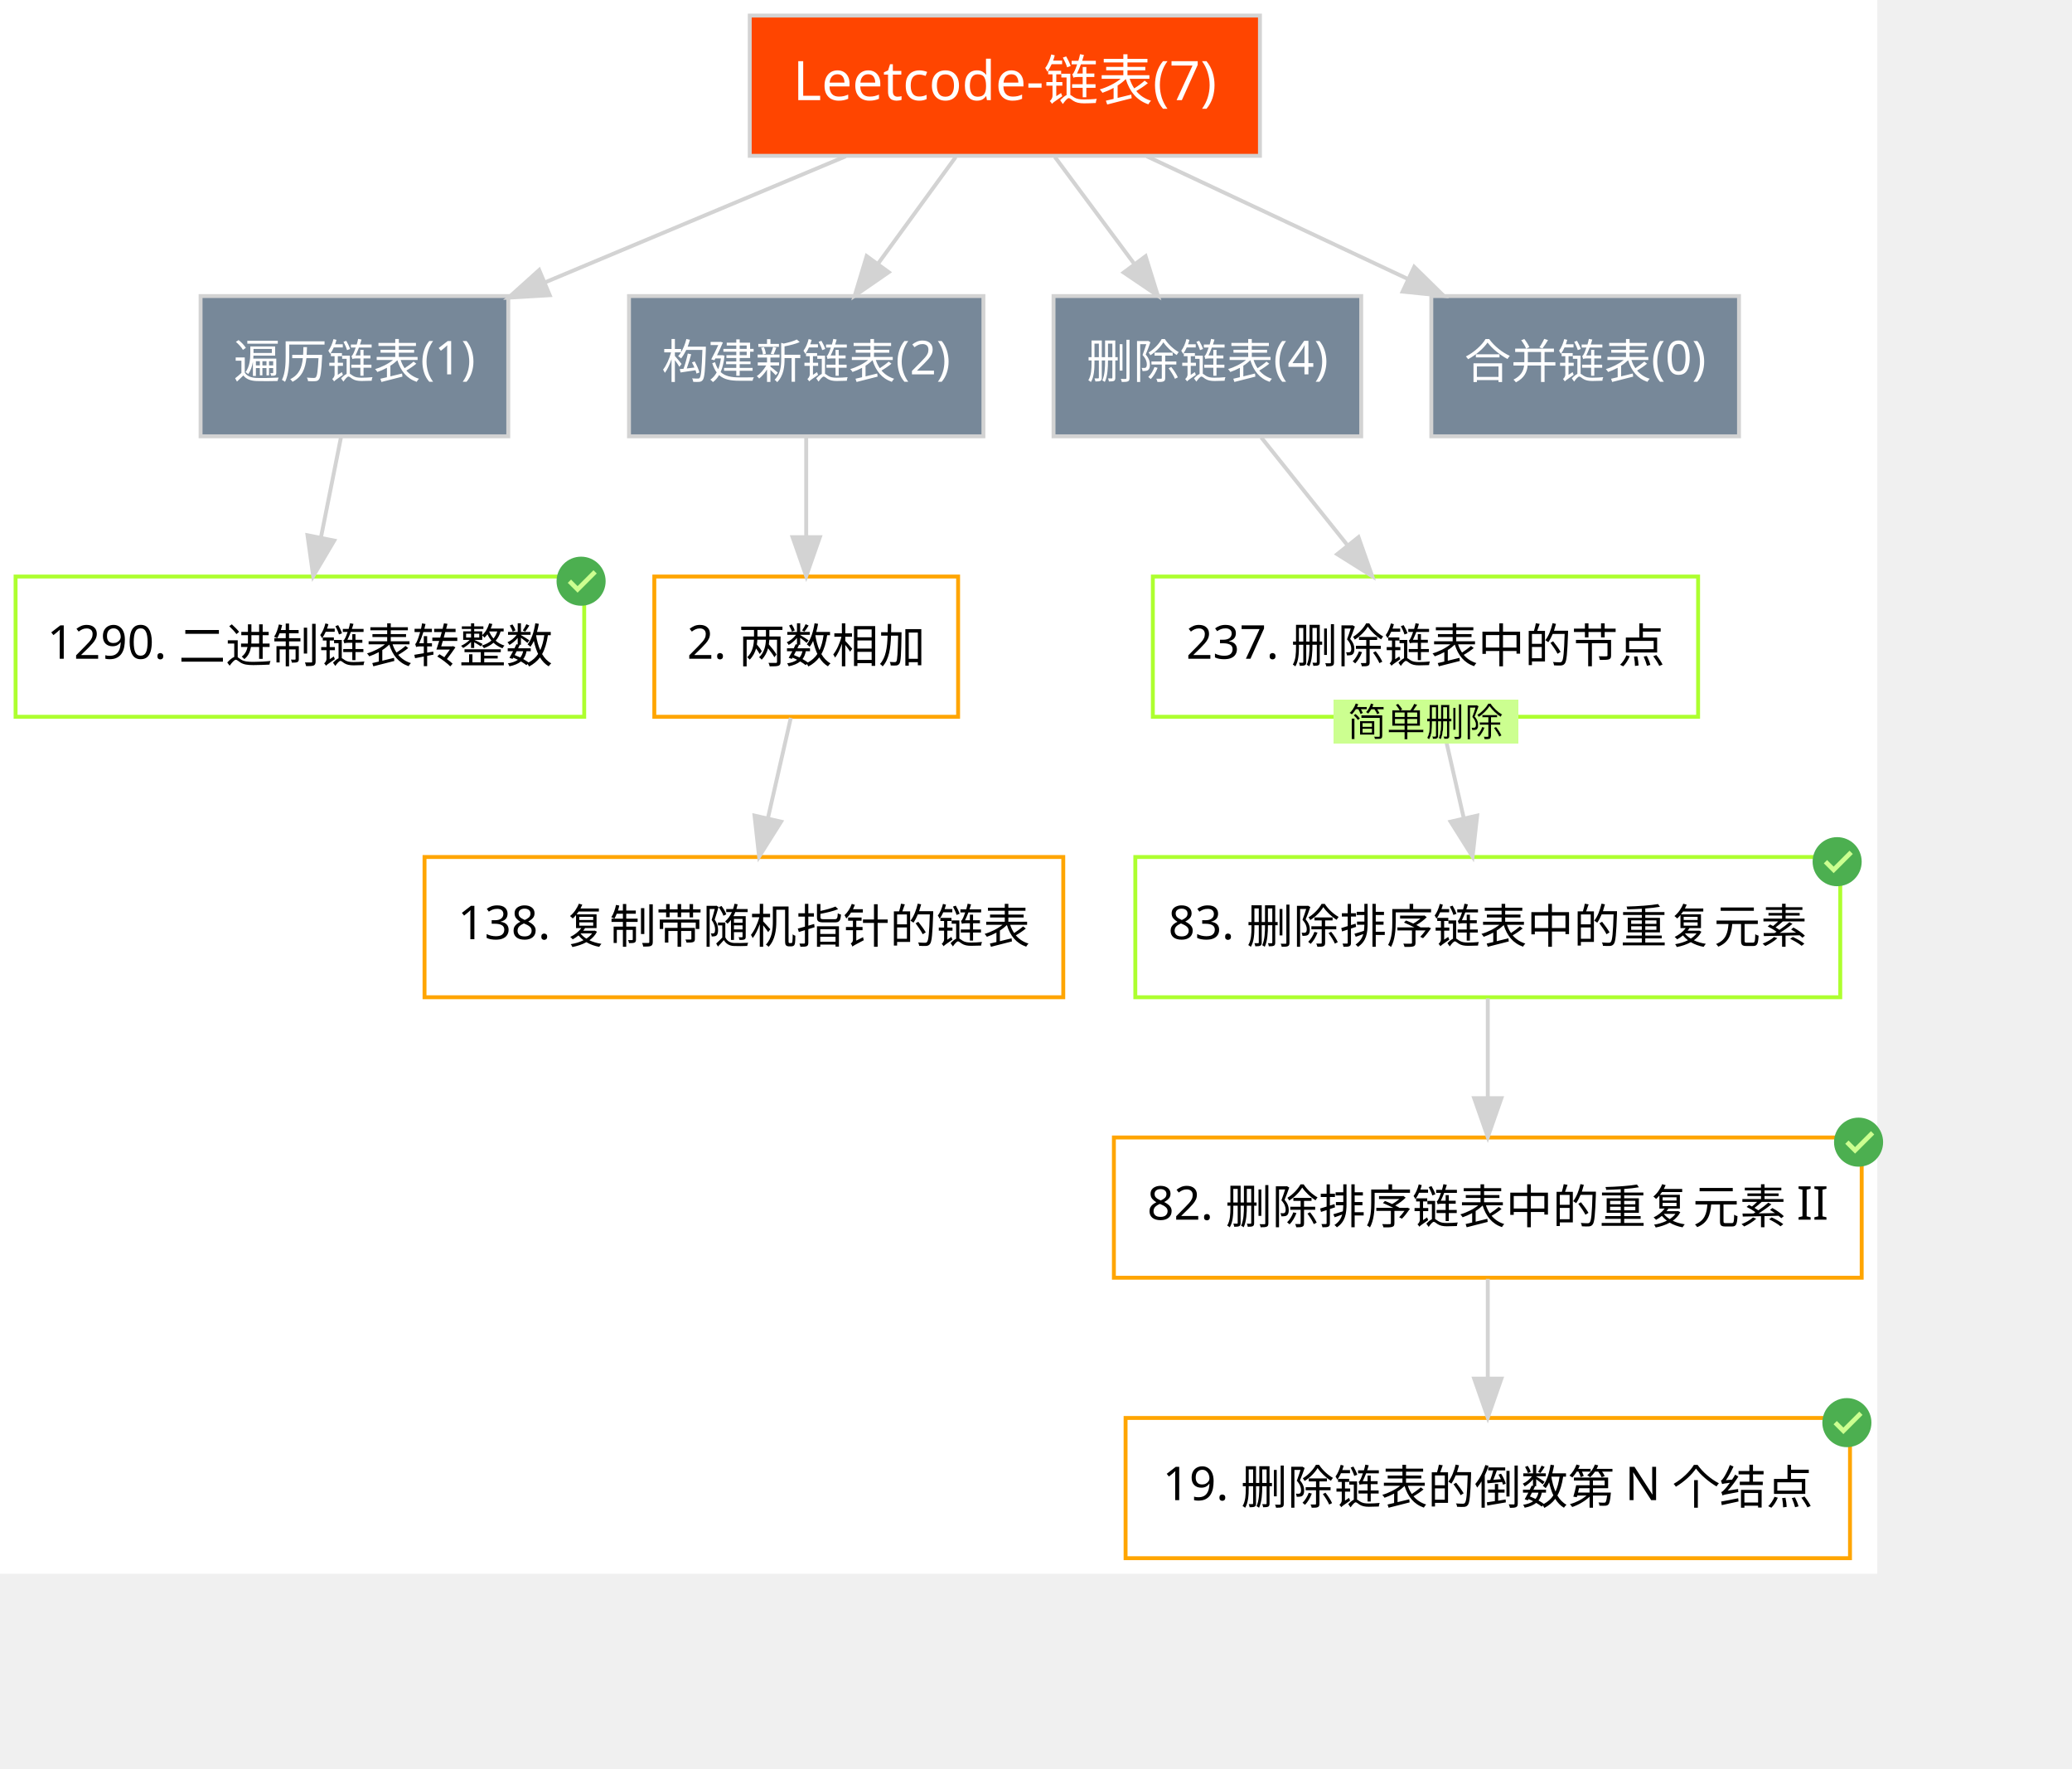
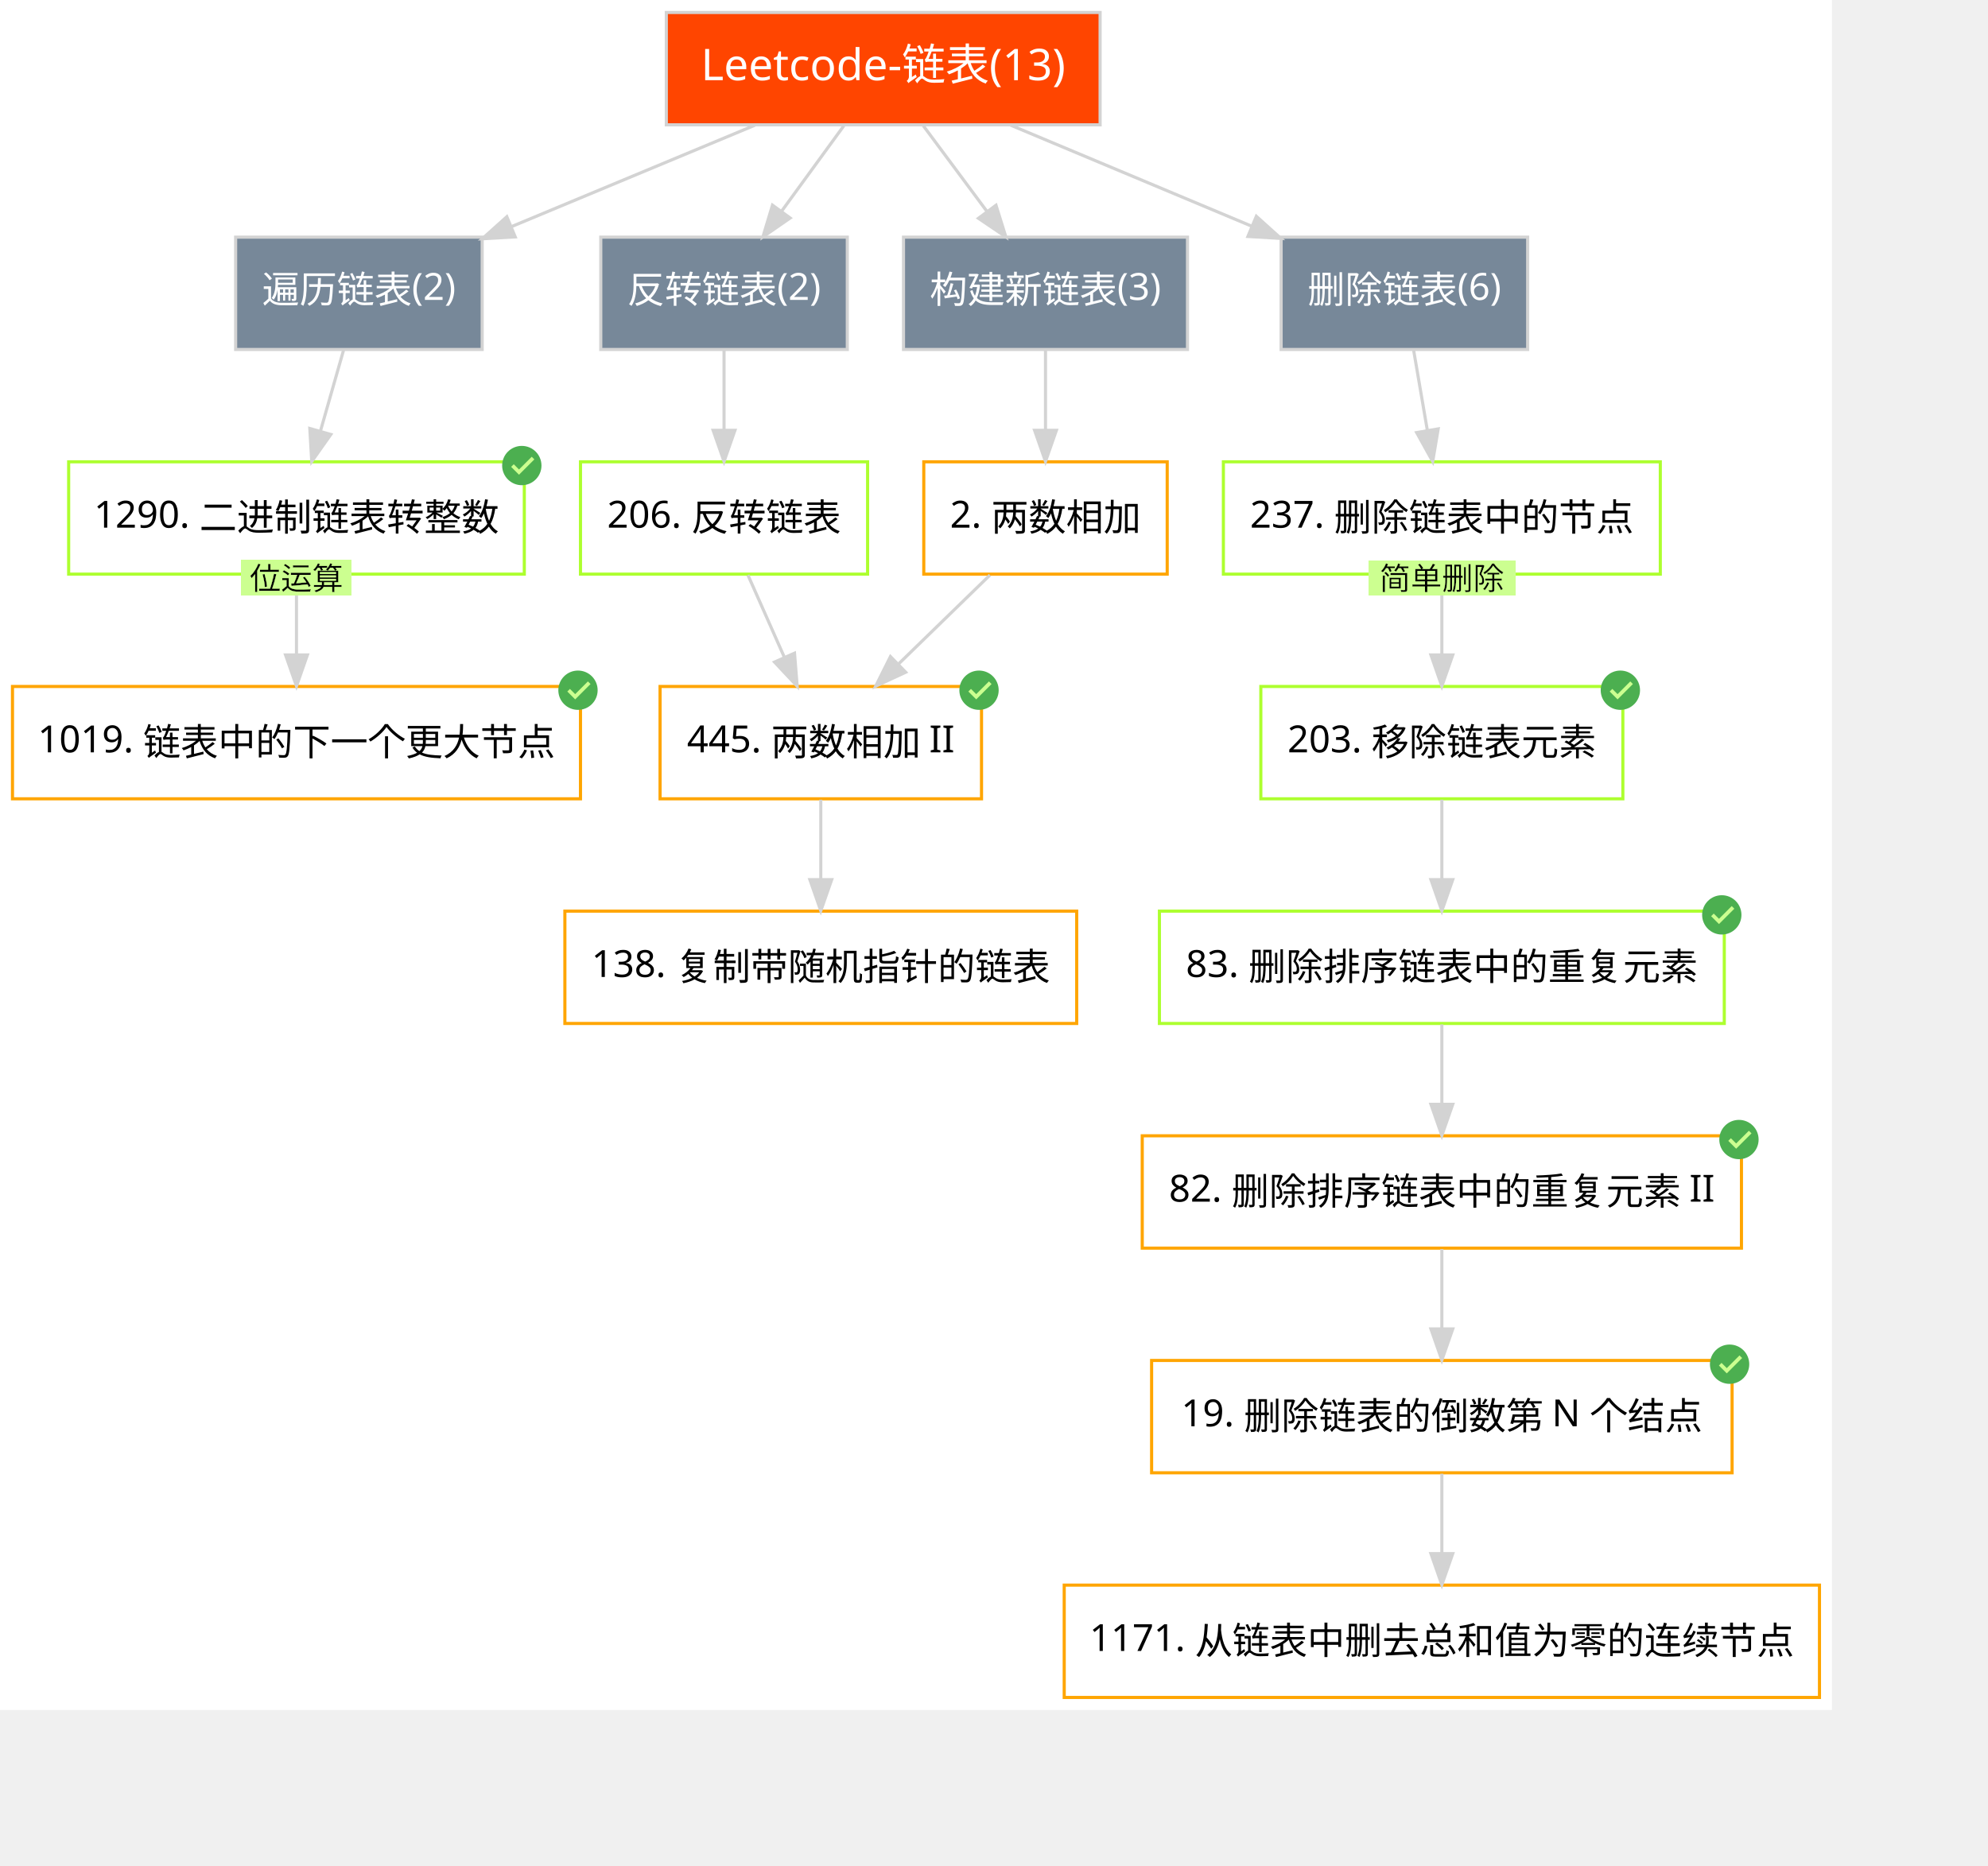
- <svg xmlns="http://www.w3.org/2000/svg" xmlns:xlink="http://www.w3.org/1999/xlink" height="454pt" viewBox="0.00 0.00 532.0 454.0" width="532pt">
-   <g class="graph" id="graph0" transform="scale(1 1) rotate(0) translate(4 400)">
-     <polygon fill="white" points="-4,4 -4,-400 478,-400 478,4 -4,4" stroke="transparent" />
+ <svg xmlns="http://www.w3.org/2000/svg" xmlns:xlink="http://www.w3.org/1999/xlink" height="598pt" viewBox="0.00 0.00 637.0 598.0" width="637pt">
+   <g class="graph" id="graph0" transform="scale(1 1) rotate(0) translate(4 544)">
+     <polygon fill="white" points="-4,4 -4,-544 583,-544 583,4 -4,4" stroke="transparent" />
    <g class="node" id="node1">
      <g id="a_node1">
-         <a target="_parent" xlink:href="https://leetcode-cn.com/tag/linked-list" xlink:title="Leetcode-链表(7)">
-           <polygon fill="orangered" points="319.5,-396 188.5,-396 188.5,-360 319.5,-360 319.5,-396" stroke="lightgrey" />
-           <text fill="white" font-family="Microsoft YaHei" font-size="14.00" text-anchor="middle" x="254" y="-374.3">
-       Leetcode-链表(7)
+         <a target="_parent" xlink:href="https://leetcode-cn.com/tag/linked-list" xlink:title="Leetcode-链表(13)">
+           <polygon fill="orangered" points="348.5,-540 209.5,-540 209.5,-504 348.5,-504 348.5,-540" stroke="lightgrey" />
+           <text fill="white" font-family="Microsoft YaHei" font-size="14.00" text-anchor="middle" x="279" y="-518.3">
+       Leetcode-链表(13)
     </text>
        </a>
      </g>
    </g>
    <g class="node" id="node2">
-       <polygon fill="lightslategray" points="126.5,-324 47.5,-324 47.5,-288 126.5,-288 126.5,-324" stroke="lightgrey" />
-       <text fill="white" font-family="Microsoft YaHei" font-size="12.00" text-anchor="middle" x="87" y="-302.9">
-     遍历链表(1)
+       <polygon fill="lightslategray" points="150.5,-468 71.5,-468 71.5,-432 150.5,-432 150.5,-468" stroke="lightgrey" />
+       <text fill="white" font-family="Microsoft YaHei" font-size="12.00" text-anchor="middle" x="111" y="-446.9">
+     遍历链表(2)
   </text>
    </g>
    <g class="edge" id="edge1">
-       <path d="M213.15,-359.88C189.87,-350.12 160.56,-337.83 136.05,-327.56" fill="none" stroke="lightgrey" />
-       <polygon fill="lightgrey" points="137.14,-324.22 126.57,-323.59 134.44,-330.68 137.14,-324.22" stroke="lightgrey" />
-     </g>
-     <g class="node" id="node4">
-       <polygon fill="lightslategray" points="248.5,-324 157.5,-324 157.5,-288 248.5,-288 248.5,-324" stroke="lightgrey" />
-       <text fill="white" font-family="Microsoft YaHei" font-size="12.00" text-anchor="middle" x="203" y="-302.9">
-     构建新链表(2)
-    </text>
-     </g>
-     <g class="edge" id="edge3">
-       <path d="M241.39,-359.7C235.4,-351.47 228.12,-341.48 221.52,-332.42" fill="none" stroke="lightgrey" />
-       <polygon fill="lightgrey" points="224.18,-330.13 215.46,-324.1 218.52,-334.25 224.18,-330.13" stroke="lightgrey" />
-     </g>
-     <g class="node" id="node7">
-       <polygon fill="lightslategray" points="345.5,-324 266.5,-324 266.5,-288 345.5,-288 345.5,-324" stroke="lightgrey" />
-       <text fill="white" font-family="Microsoft YaHei" font-size="12.00" text-anchor="middle" x="306" y="-302.9">
-     删除链表(4)
-    </text>
-     </g>
-     <g class="edge" id="edge6">
-       <path d="M266.85,-359.7C273.03,-351.39 280.54,-341.28 287.32,-332.14" fill="none" stroke="lightgrey" />
-       <polygon fill="lightgrey" points="290.14,-334.22 293.29,-324.1 284.52,-330.04 290.14,-334.22" stroke="lightgrey" />
-     </g>
-     <g class="node" id="node12">
-       <polygon fill="lightslategray" points="442.5,-324 363.5,-324 363.5,-288 442.5,-288 442.5,-324" stroke="lightgrey" />
-       <text fill="white" font-family="Microsoft YaHei" font-size="12.00" text-anchor="middle" x="403" y="-302.9">
-     合并链表(0)
+       <path d="M237.9,-503.88C214.41,-494.09 184.79,-481.74 160.07,-471.45" fill="none" stroke="lightgrey" />
+       <polygon fill="lightgrey" points="161.09,-468.08 150.52,-467.47 158.4,-474.54 161.09,-468.08" stroke="lightgrey" />
+     </g>
+     <g class="node" id="node5">
+       <polygon fill="lightslategray" points="267.5,-468 188.5,-468 188.5,-432 267.5,-432 267.5,-468" stroke="lightgrey" />
+       <text fill="white" font-family="Microsoft YaHei" font-size="12.00" text-anchor="middle" x="228" y="-446.9">
+     反转链表(2)
+    </text>
+     </g>
+     <g class="edge" id="edge4">
+       <path d="M266.39,-503.7C260.4,-495.47 253.12,-485.48 246.52,-476.42" fill="none" stroke="lightgrey" />
+       <polygon fill="lightgrey" points="249.18,-474.13 240.46,-468.1 243.52,-478.25 249.18,-474.13" stroke="lightgrey" />
+     </g>
+     <g class="node" id="node8">
+       <polygon fill="lightslategray" points="376.5,-468 285.5,-468 285.5,-432 376.5,-432 376.5,-468" stroke="lightgrey" />
+       <text fill="white" font-family="Microsoft YaHei" font-size="12.00" text-anchor="middle" x="331" y="-446.9">
+     构建新链表(3)
+    </text>
+     </g>
+     <g class="edge" id="edge7">
+       <path d="M291.85,-503.7C298.03,-495.39 305.54,-485.28 312.32,-476.14" fill="none" stroke="lightgrey" />
+       <polygon fill="lightgrey" points="315.14,-478.22 318.29,-468.1 309.52,-474.04 315.14,-478.22" stroke="lightgrey" />
+     </g>
+     <g class="node" id="node11">
+       <polygon fill="lightslategray" points="485.5,-468 406.5,-468 406.5,-432 485.5,-432 485.5,-468" stroke="lightgrey" />
+       <text fill="white" font-family="Microsoft YaHei" font-size="12.00" text-anchor="middle" x="446" y="-446.9">
+     删除链表(6)
   </text>
    </g>
    <g class="edge" id="edge11">
-       <path d="M290.45,-359.88C310.64,-350.39 335.92,-338.51 357.41,-328.42" fill="none" stroke="lightgrey" />
-       <polygon fill="lightgrey" points="359.11,-331.49 366.67,-324.07 356.13,-325.15 359.11,-331.49" stroke="lightgrey" />
+       <path d="M319.85,-503.88C343.13,-494.12 372.44,-481.83 396.95,-471.56" fill="none" stroke="lightgrey" />
+       <polygon fill="lightgrey" points="398.56,-474.68 406.43,-467.59 395.86,-468.22 398.56,-474.68" stroke="lightgrey" />
    </g>
    <g class="node" id="node3">
      <g id="a_node3">
        <a target="_parent" xlink:href="https://leetcode-cn.com/problems/convert-binary-number-in-a-linked-list-to-integer" xlink:title="1290. 二进制链表转整数">
-           <polygon fill="none" points="146,-252 0,-252 0,-216 146,-216 146,-252" stroke="greenyellow" />
-           <text font-family="Microsoft YaHei" font-size="12.00" text-anchor="middle" x="73" y="-230.9">
+           <polygon fill="none" points="164,-396 18,-396 18,-360 164,-360 164,-396" stroke="greenyellow" />
+           <text font-family="Microsoft YaHei" font-size="12.00" text-anchor="middle" x="91" y="-374.9">
      1290. 二进制链表转整数
     </text>
        </a>
      </g>
-       <g transform="translate(138.0, -258.0) scale(0.3)">
+       <g transform="translate(156.0, -402.0) scale(0.3)">
        <circle cx="24" cy="24" fill="#4caf50" r="21" />
        <polygon fill="#ccff90" points="34.6,14.6 21,28.2 15.4,22.6 12.6,25.4 21,33.8 37.4,17.4" />
      </g>
    </g>
    <g class="edge" id="edge2">
-       <path d="M83.54,-287.7C82,-279.98 80.14,-270.71 78.42,-262.11" fill="none" stroke="lightgrey" />
-       <polygon fill="lightgrey" points="81.81,-261.22 76.42,-252.1 74.95,-262.6 81.81,-261.22" stroke="lightgrey" />
-     </g>
-     <g class="node" id="node5">
-       <g id="a_node5">
-         <a target="_parent" xlink:href="https://leetcode-cn.com/problems/add-two-numbers" xlink:title="2. 两数相加">
-           <polygon fill="none" points="242,-252 164,-252 164,-216 242,-216 242,-252" stroke="orange" />
-           <text font-family="Microsoft YaHei" font-size="12.00" text-anchor="middle" x="203" y="-230.9">
-       2. 两数相加
-      </text>
-         </a>
-       </g>
-     </g>
-     <g class="edge" id="edge4">
-       <path d="M203,-287.7C203,-279.98 203,-270.71 203,-262.11" fill="none" stroke="lightgrey" />
-       <polygon fill="lightgrey" points="206.5,-262.1 203,-252.1 199.5,-262.1 206.5,-262.1" stroke="lightgrey" />
+       <path d="M106.06,-431.7C103.83,-423.9 101.15,-414.51 98.67,-405.83" fill="none" stroke="lightgrey" />
+       <polygon fill="lightgrey" points="102,-404.76 95.89,-396.1 95.27,-406.68 102,-404.76" stroke="lightgrey" />
+     </g>
+     <g class="node" id="node4">
+       <g id="a_node4">
+         <a target="_parent" xlink:href="https://leetcode-cn.com/problems/next-greater-node-in-linked-list" xlink:title="1019. 链表中的下一个更大节点">
+           <polygon fill="none" points="182,-324 0,-324 0,-288 182,-288 182,-324" stroke="orange" />
+           <text font-family="Microsoft YaHei" font-size="12.00" text-anchor="middle" x="91" y="-302.9">
+       1019. 链表中的下一个更大节点
+      </text>
+         </a>
+       </g>
+       <g transform="translate(174.0, -330.0) scale(0.3)">
+         <circle cx="24" cy="24" fill="#4caf50" r="21" />
+         <polygon fill="#ccff90" points="34.6,14.6 21,28.2 15.4,22.6 12.6,25.4 21,33.8 37.4,17.4" />
+       </g>
+     </g>
+     <g class="edge" id="edge3">
+       <path d="M91,-359.7C91,-351.98 91,-342.71 91,-334.11" fill="none" stroke="lightgrey" />
+       <polygon fill="lightgrey" points="94.5,-334.1 91,-324.1 87.5,-334.1 94.5,-334.1" stroke="lightgrey" />
    </g>
    <g class="node" id="node6">
      <g id="a_node6">
+         <a target="_parent" xlink:href="https://leetcode-cn.com/problems/reverse-linked-list" xlink:title="206. 反转链表">
+           <polygon fill="none" points="274,-396 182,-396 182,-360 274,-360 274,-396" stroke="greenyellow" />
+           <text font-family="Microsoft YaHei" font-size="12.00" text-anchor="middle" x="228" y="-374.9">
+       206. 反转链表
+      </text>
+         </a>
+       </g>
+     </g>
+     <g class="edge" id="edge5">
+       <path d="M228,-431.7C228,-423.98 228,-414.71 228,-406.11" fill="none" stroke="lightgrey" />
+       <polygon fill="lightgrey" points="231.5,-406.1 228,-396.1 224.5,-406.1 231.5,-406.1" stroke="lightgrey" />
+     </g>
+     <g class="node" id="node7">
+       <g id="a_node7">
+         <a target="_parent" xlink:href="https://leetcode-cn.com/problems/add-two-numbers-ii" xlink:title="445. 两数相加 II">
+           <polygon fill="none" points="310.5,-324 207.5,-324 207.5,-288 310.5,-288 310.5,-324" stroke="orange" />
+           <text font-family="Microsoft YaHei" font-size="12.00" text-anchor="middle" x="259" y="-302.9">
+       445. 两数相加 II
+      </text>
+         </a>
+       </g>
+       <g transform="translate(302.5, -330.0) scale(0.3)">
+         <circle cx="24" cy="24" fill="#4caf50" r="21" />
+         <polygon fill="#ccff90" points="34.6,14.6 21,28.2 15.4,22.6 12.6,25.4 21,33.8 37.4,17.4" />
+       </g>
+     </g>
+     <g class="edge" id="edge6">
+       <path d="M235.66,-359.7C239.19,-351.73 243.46,-342.1 247.37,-333.26" fill="none" stroke="lightgrey" />
+       <polygon fill="lightgrey" points="250.58,-334.67 251.43,-324.1 244.18,-331.83 250.58,-334.67" stroke="lightgrey" />
+     </g>
+     <g class="node" id="node10">
+       <g id="a_node10">
        <a target="_parent" xlink:href="https://leetcode-cn.com/problems/copy-list-with-random-pointer" xlink:title="138. 复制带随机指针的链表">
-           <polygon fill="none" points="269,-180 105,-180 105,-144 269,-144 269,-180" stroke="orange" />
-           <text font-family="Microsoft YaHei" font-size="12.00" text-anchor="middle" x="187" y="-158.9">
+           <polygon fill="none" points="341,-252 177,-252 177,-216 341,-216 341,-252" stroke="orange" />
+           <text font-family="Microsoft YaHei" font-size="12.00" text-anchor="middle" x="259" y="-230.9">
      138. 复制带随机指针的链表
     </text>
        </a>
      </g>
    </g>
-     <g class="edge" id="edge5">
-       <path d="M199.04,-215.7C197.28,-207.98 195.16,-198.71 193.2,-190.11" fill="none" stroke="lightgrey" />
-       <polygon fill="lightgrey" points="196.55,-189.07 190.91,-180.1 189.73,-190.63 196.55,-189.07" stroke="lightgrey" />
-     </g>
-     <g class="node" id="node8">
-       <g id="a_node8">
-         <a target="_parent" xlink:href="https://leetcode-cn.com/problems/delete-node-in-a-linked-list" xlink:title="237. 删除链表中的节点">
-           <polygon fill="none" points="432,-252 292,-252 292,-216 432,-216 432,-252" stroke="greenyellow" />
-           <text font-family="Microsoft YaHei" font-size="12.00" text-anchor="middle" x="362" y="-230.9">
-       237. 删除链表中的节点
-      </text>
-         </a>
-       </g>
-     </g>
-     <g class="edge" id="edge7">
-       <path d="M319.84,-287.7C326.49,-279.39 334.58,-269.28 341.89,-260.14" fill="none" stroke="lightgrey" />
-       <polygon fill="lightgrey" points="344.8,-262.1 348.32,-252.1 339.34,-257.73 344.8,-262.1" stroke="lightgrey" />
+     <g class="edge" id="edge10">
+       <path d="M259,-287.7C259,-279.98 259,-270.71 259,-262.11" fill="none" stroke="lightgrey" />
+       <polygon fill="lightgrey" points="262.5,-262.1 259,-252.1 255.5,-262.1 262.5,-262.1" stroke="lightgrey" />
    </g>
    <g class="node" id="node9">
      <g id="a_node9">
+         <a target="_parent" xlink:href="https://leetcode-cn.com/problems/add-two-numbers" xlink:title="2. 两数相加">
+           <polygon fill="none" points="370,-396 292,-396 292,-360 370,-360 370,-396" stroke="orange" />
+           <text font-family="Microsoft YaHei" font-size="12.00" text-anchor="middle" x="331" y="-374.9">
+       2. 两数相加
+      </text>
+         </a>
+       </g>
+     </g>
+     <g class="edge" id="edge8">
+       <path d="M331,-431.7C331,-423.98 331,-414.71 331,-406.11" fill="none" stroke="lightgrey" />
+       <polygon fill="lightgrey" points="334.5,-406.1 331,-396.1 327.5,-406.1 334.5,-406.1" stroke="lightgrey" />
+     </g>
+     <g class="edge" id="edge9">
+       <path d="M313.2,-359.7C304.4,-351.14 293.62,-340.66 284,-331.3" fill="none" stroke="lightgrey" />
+       <polygon fill="lightgrey" points="286.2,-328.57 276.59,-324.1 281.32,-333.58 286.2,-328.57" stroke="lightgrey" />
+     </g>
+     <g class="node" id="node12">
+       <g id="a_node12">
+         <a target="_parent" xlink:href="https://leetcode-cn.com/problems/delete-node-in-a-linked-list" xlink:title="237. 删除链表中的节点">
+           <polygon fill="none" points="528,-396 388,-396 388,-360 528,-360 528,-396" stroke="greenyellow" />
+           <text font-family="Microsoft YaHei" font-size="12.00" text-anchor="middle" x="458" y="-374.9">
+       237. 删除链表中的节点
+      </text>
+         </a>
+       </g>
+     </g>
+     <g class="edge" id="edge12">
+       <path d="M448.97,-431.7C450.29,-423.98 451.88,-414.71 453.35,-406.11" fill="none" stroke="lightgrey" />
+       <polygon fill="lightgrey" points="456.83,-406.55 455.07,-396.1 449.93,-405.37 456.83,-406.55" stroke="lightgrey" />
+     </g>
+     <g class="node" id="node13">
+       <g id="a_node13">
+         <a target="_parent" xlink:href="https://leetcode-cn.com/problems/remove-linked-list-elements" xlink:title="203. 移除链表元素">
+           <polygon fill="none" points="516,-324 400,-324 400,-288 516,-288 516,-324" stroke="greenyellow" />
+           <text font-family="Microsoft YaHei" font-size="12.00" text-anchor="middle" x="458" y="-302.9">
+       203. 移除链表元素
+      </text>
+         </a>
+       </g>
+       <g transform="translate(508.0, -330.0) scale(0.3)">
+         <circle cx="24" cy="24" fill="#4caf50" r="21" />
+         <polygon fill="#ccff90" points="34.6,14.6 21,28.2 15.4,22.6 12.6,25.4 21,33.8 37.4,17.4" />
+       </g>
+     </g>
+     <g class="edge" id="edge13">
+       <path d="M458,-359.7C458,-351.98 458,-342.71 458,-334.11" fill="none" stroke="lightgrey" />
+       <polygon fill="lightgrey" points="461.5,-334.1 458,-324.1 454.5,-334.1 461.5,-334.1" stroke="lightgrey" />
+     </g>
+     <g class="node" id="node14">
+       <g id="a_node14">
        <a target="_parent" xlink:href="https://leetcode-cn.com/problems/remove-duplicates-from-sorted-list" xlink:title="83. 删除排序链表中的重复元素">
-           <polygon fill="none" points="468.5,-180 287.5,-180 287.5,-144 468.5,-144 468.5,-180" stroke="greenyellow" />
-           <text font-family="Microsoft YaHei" font-size="12.00" text-anchor="middle" x="378" y="-158.9">
+           <polygon fill="none" points="548.5,-252 367.5,-252 367.5,-216 548.5,-216 548.5,-252" stroke="greenyellow" />
+           <text font-family="Microsoft YaHei" font-size="12.00" text-anchor="middle" x="458" y="-230.9">
      83. 删除排序链表中的重复元素
     </text>
        </a>
      </g>
-       <g transform="translate(460.5, -186.0) scale(0.3)">
-         <circle cx="24" cy="24" fill="#4caf50" r="21" />
-         <polygon fill="#ccff90" points="34.6,14.6 21,28.2 15.4,22.6 12.6,25.4 21,33.8 37.4,17.4" />
-       </g>
-     </g>
-     <g class="edge" id="edge8">
-       <path d="M365.96,-215.7C367.72,-207.98 369.84,-198.71 371.8,-190.11" fill="none" stroke="lightgrey" />
-       <polygon fill="lightgrey" points="375.27,-190.63 374.09,-180.1 368.45,-189.07 375.27,-190.63" stroke="lightgrey" />
-     </g>
-     <g class="node" id="node10">
-       <g id="a_node10">
+       <g transform="translate(540.5, -258.0) scale(0.3)">
+         <circle cx="24" cy="24" fill="#4caf50" r="21" />
+         <polygon fill="#ccff90" points="34.6,14.6 21,28.2 15.4,22.6 12.6,25.4 21,33.8 37.4,17.4" />
+       </g>
+     </g>
+     <g class="edge" id="edge14">
+       <path d="M458,-287.7C458,-279.98 458,-270.71 458,-262.11" fill="none" stroke="lightgrey" />
+       <polygon fill="lightgrey" points="461.5,-262.1 458,-252.1 454.5,-262.1 461.5,-262.1" stroke="lightgrey" />
+     </g>
+     <g class="node" id="node15">
+       <g id="a_node15">
        <a target="_parent" xlink:href="https://leetcode-cn.com/problems/remove-duplicates-from-sorted-list-ii" xlink:title="82. 删除排序链表中的重复元素 II">
-           <polygon fill="none" points="474,-108 282,-108 282,-72 474,-72 474,-108" stroke="orange" />
-           <text font-family="Microsoft YaHei" font-size="12.00" text-anchor="middle" x="378" y="-86.9">
+           <polygon fill="none" points="554,-180 362,-180 362,-144 554,-144 554,-180" stroke="orange" />
+           <text font-family="Microsoft YaHei" font-size="12.00" text-anchor="middle" x="458" y="-158.9">
      82. 删除排序链表中的重复元素 II
     </text>
        </a>
      </g>
-       <g transform="translate(466.0, -114.0) scale(0.3)">
-         <circle cx="24" cy="24" fill="#4caf50" r="21" />
-         <polygon fill="#ccff90" points="34.6,14.6 21,28.2 15.4,22.6 12.6,25.4 21,33.8 37.4,17.4" />
-       </g>
-     </g>
-     <g class="edge" id="edge9">
-       <path d="M378,-143.7C378,-135.98 378,-126.71 378,-118.11" fill="none" stroke="lightgrey" />
-       <polygon fill="lightgrey" points="381.5,-118.1 378,-108.1 374.5,-118.1 381.5,-118.1" stroke="lightgrey" />
-     </g>
-     <g class="node" id="node11">
-       <g id="a_node11">
+       <g transform="translate(546.0, -186.0) scale(0.3)">
+         <circle cx="24" cy="24" fill="#4caf50" r="21" />
+         <polygon fill="#ccff90" points="34.6,14.6 21,28.2 15.4,22.6 12.6,25.4 21,33.8 37.4,17.4" />
+       </g>
+     </g>
+     <g class="edge" id="edge15">
+       <path d="M458,-215.7C458,-207.98 458,-198.71 458,-190.11" fill="none" stroke="lightgrey" />
+       <polygon fill="lightgrey" points="461.5,-190.1 458,-180.1 454.5,-190.1 461.5,-190.1" stroke="lightgrey" />
+     </g>
+     <g class="node" id="node16">
+       <g id="a_node16">
        <a target="_parent" xlink:href="https://leetcode-cn.com/problems/remove-nth-node-from-end-of-list" xlink:title="19. 删除链表的倒数第 N 个结点">
-           <polygon fill="none" points="471,-36 285,-36 285,0 471,0 471,-36" stroke="orange" />
-           <text font-family="Microsoft YaHei" font-size="12.00" text-anchor="middle" x="378" y="-14.9">
+           <polygon fill="none" points="551,-108 365,-108 365,-72 551,-72 551,-108" stroke="orange" />
+           <text font-family="Microsoft YaHei" font-size="12.00" text-anchor="middle" x="458" y="-86.9">
      19. 删除链表的倒数第 N 个结点
     </text>
        </a>
      </g>
-       <g transform="translate(463.0, -42.0) scale(0.3)">
-         <circle cx="24" cy="24" fill="#4caf50" r="21" />
-         <polygon fill="#ccff90" points="34.6,14.6 21,28.2 15.4,22.6 12.6,25.4 21,33.8 37.4,17.4" />
-       </g>
-     </g>
-     <g class="edge" id="edge10">
-       <path d="M378,-71.7C378,-63.98 378,-54.71 378,-46.11" fill="none" stroke="lightgrey" />
-       <polygon fill="lightgrey" points="381.5,-46.1 378,-36.1 374.5,-46.1 381.5,-46.1" stroke="lightgrey" />
+       <g transform="translate(543.0, -114.0) scale(0.3)">
+         <circle cx="24" cy="24" fill="#4caf50" r="21" />
+         <polygon fill="#ccff90" points="34.6,14.6 21,28.2 15.4,22.6 12.6,25.4 21,33.8 37.4,17.4" />
+       </g>
+     </g>
+     <g class="edge" id="edge16">
+       <path d="M458,-143.7C458,-135.98 458,-126.71 458,-118.11" fill="none" stroke="lightgrey" />
+       <polygon fill="lightgrey" points="461.5,-118.1 458,-108.1 454.5,-118.1 461.5,-118.1" stroke="lightgrey" />
+     </g>
+     <g class="node" id="node17">
+       <g id="a_node17">
+         <a target="_parent" xlink:href="https://leetcode-cn.com/problems/remove-zero-sum-consecutive-nodes-from-linked-list" xlink:title="1171. 从链表中删去总和值为零的连续节点">
+           <polygon fill="none" points="579,-36 337,-36 337,0 579,0 579,-36" stroke="orange" />
+           <text font-family="Microsoft YaHei" font-size="12.00" text-anchor="middle" x="458" y="-14.9">
+       1171. 从链表中删去总和值为零的连续节点
+      </text>
+         </a>
+       </g>
+     </g>
+     <g class="edge" id="edge17">
+       <path d="M458,-71.7C458,-63.98 458,-54.71 458,-46.11" fill="none" stroke="lightgrey" />
+       <polygon fill="lightgrey" points="461.5,-46.1 458,-36.1 454.5,-46.1 461.5,-46.1" stroke="lightgrey" />
    </g>
    <g class="key">
      <defs>
        <filter height="1.2" id="solid" width="1.2" x="-0.1" y="-0.1">
          <feFlood flood-color="#ccff90" result="bg" />
          <feMerge>
            <feMergeNode in="bg" />
            <feMergeNode in="SourceGraphic" />
          </feMerge>
        </filter>
      </defs>
-       <text filter="url(#solid)" font-family="Microsoft YaHei" font-size="10.00" text-anchor="middle" x="362.0" y="-211.0">
+       <text filter="url(#solid)" font-family="Microsoft YaHei" font-size="10.00" text-anchor="middle" x="91.0" y="-355.0">
+     位运算
+    </text>
+     </g>
+     <g class="key">
+       <defs>
+         <filter height="1.2" id="solid" width="1.2" x="-0.1" y="-0.1">
+           <feFlood flood-color="#ccff90" result="bg" />
+           <feMerge>
+             <feMergeNode in="bg" />
+             <feMergeNode in="SourceGraphic" />
+           </feMerge>
+         </filter>
+       </defs>
+       <text filter="url(#solid)" font-family="Microsoft YaHei" font-size="10.00" text-anchor="middle" x="458.0" y="-355.0">
    简单删除
   </text>
    </g>
  </g>
</svg>
